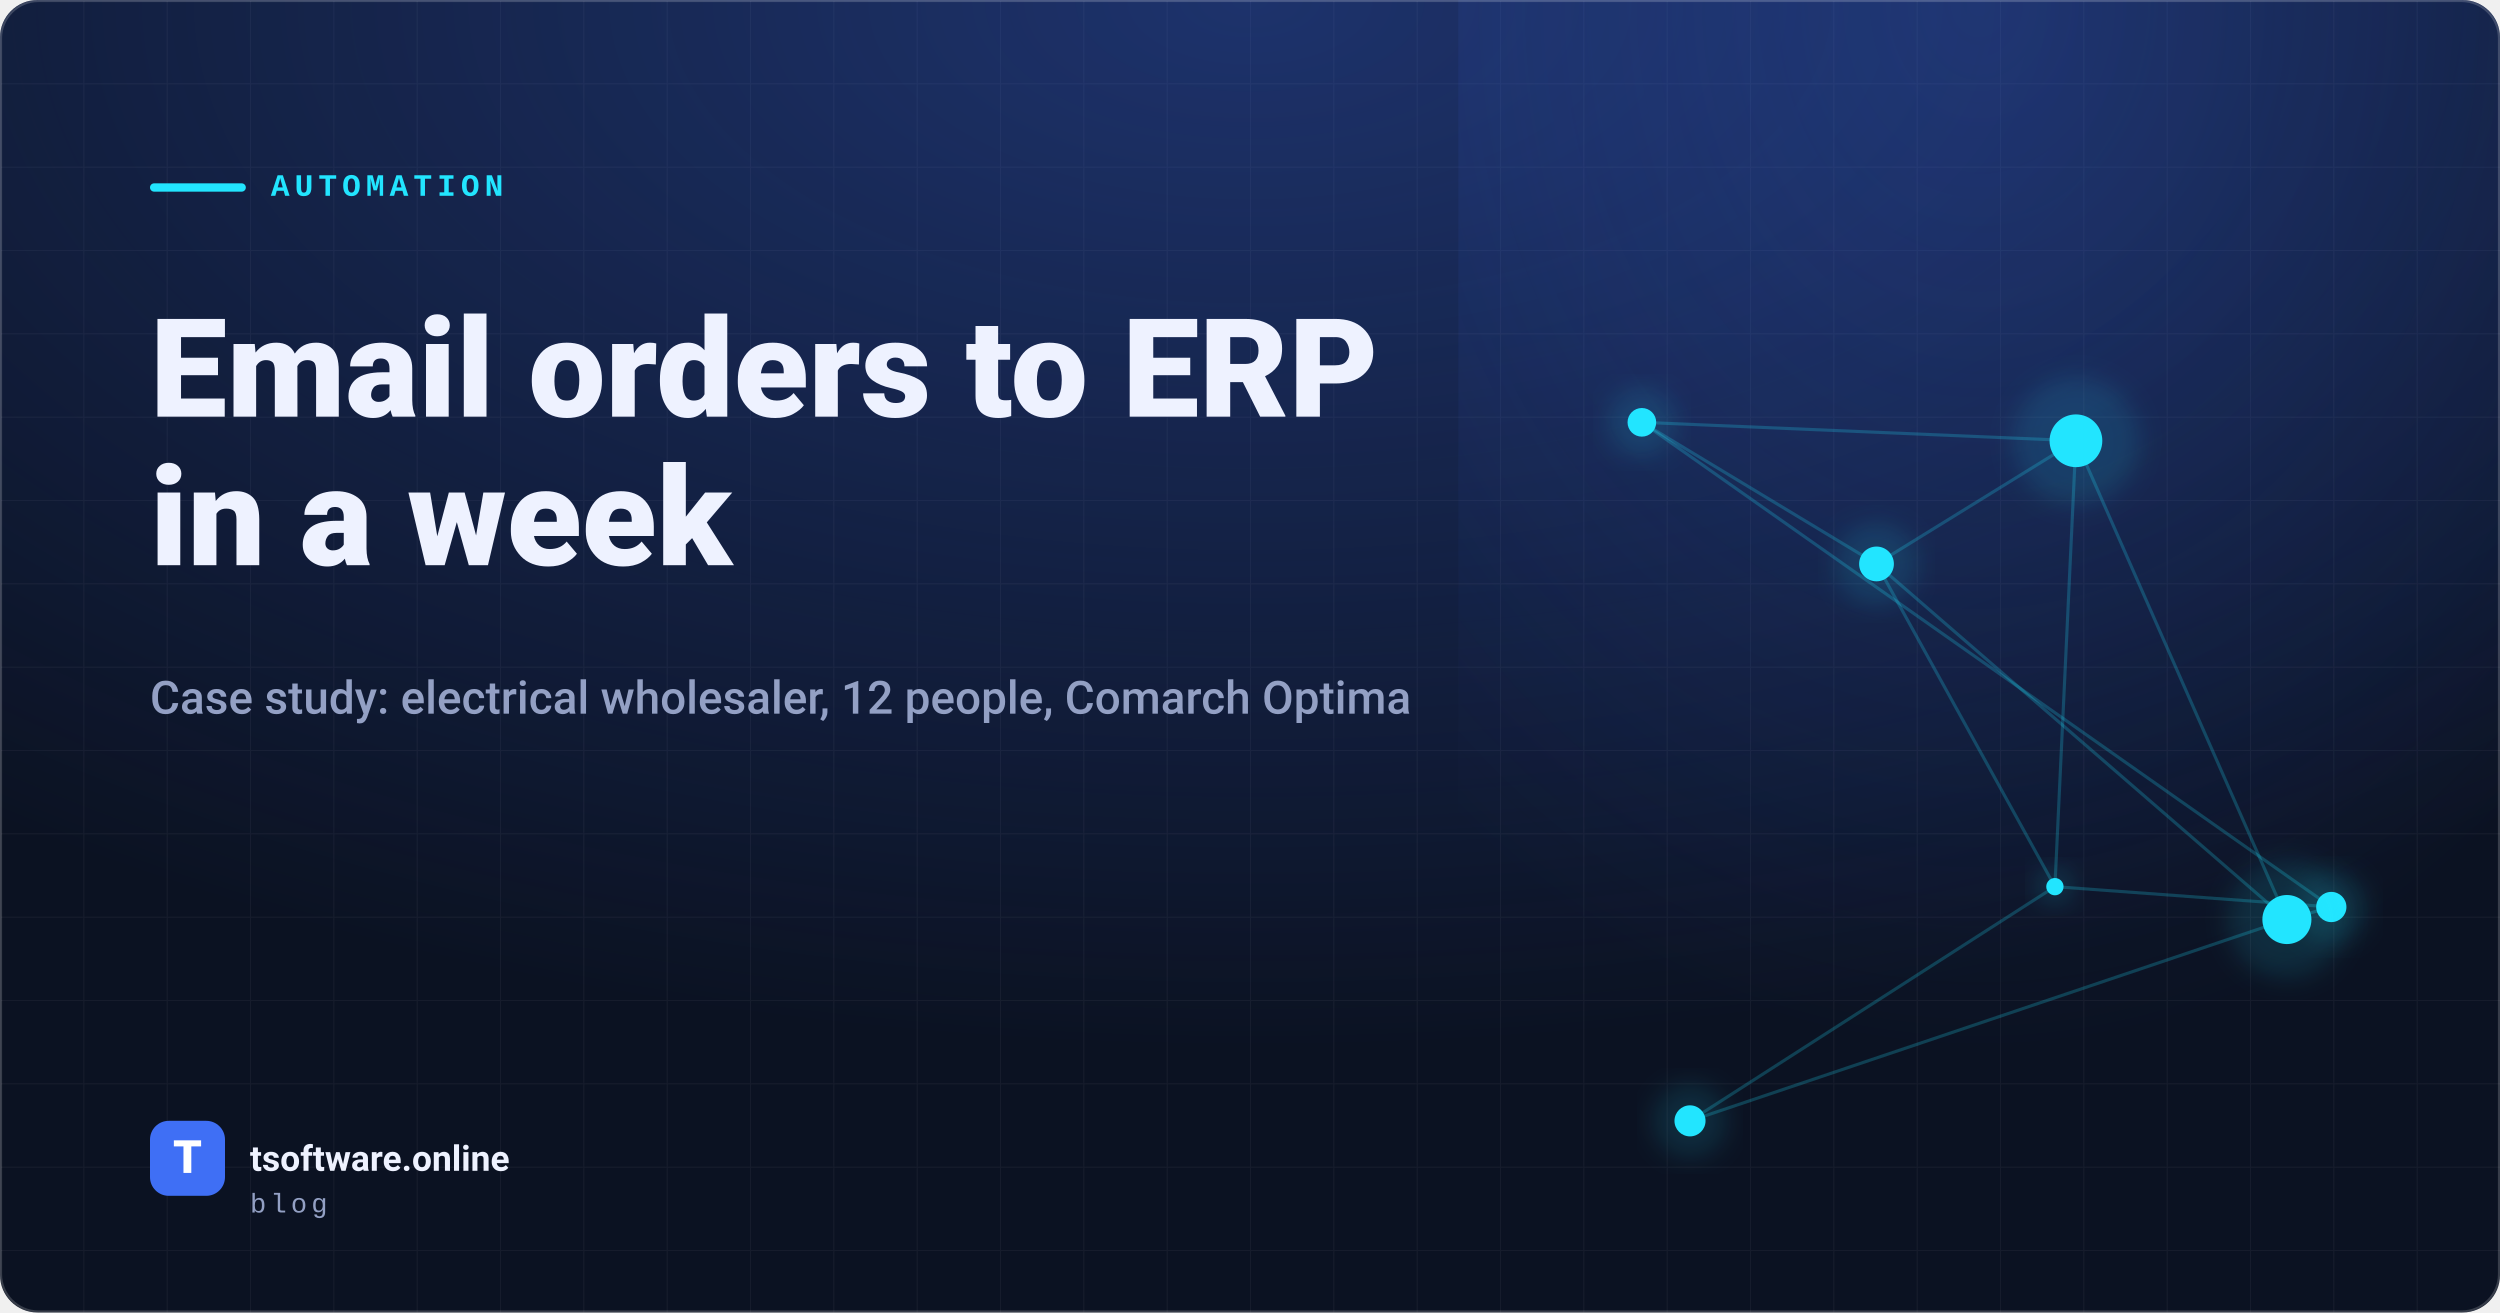
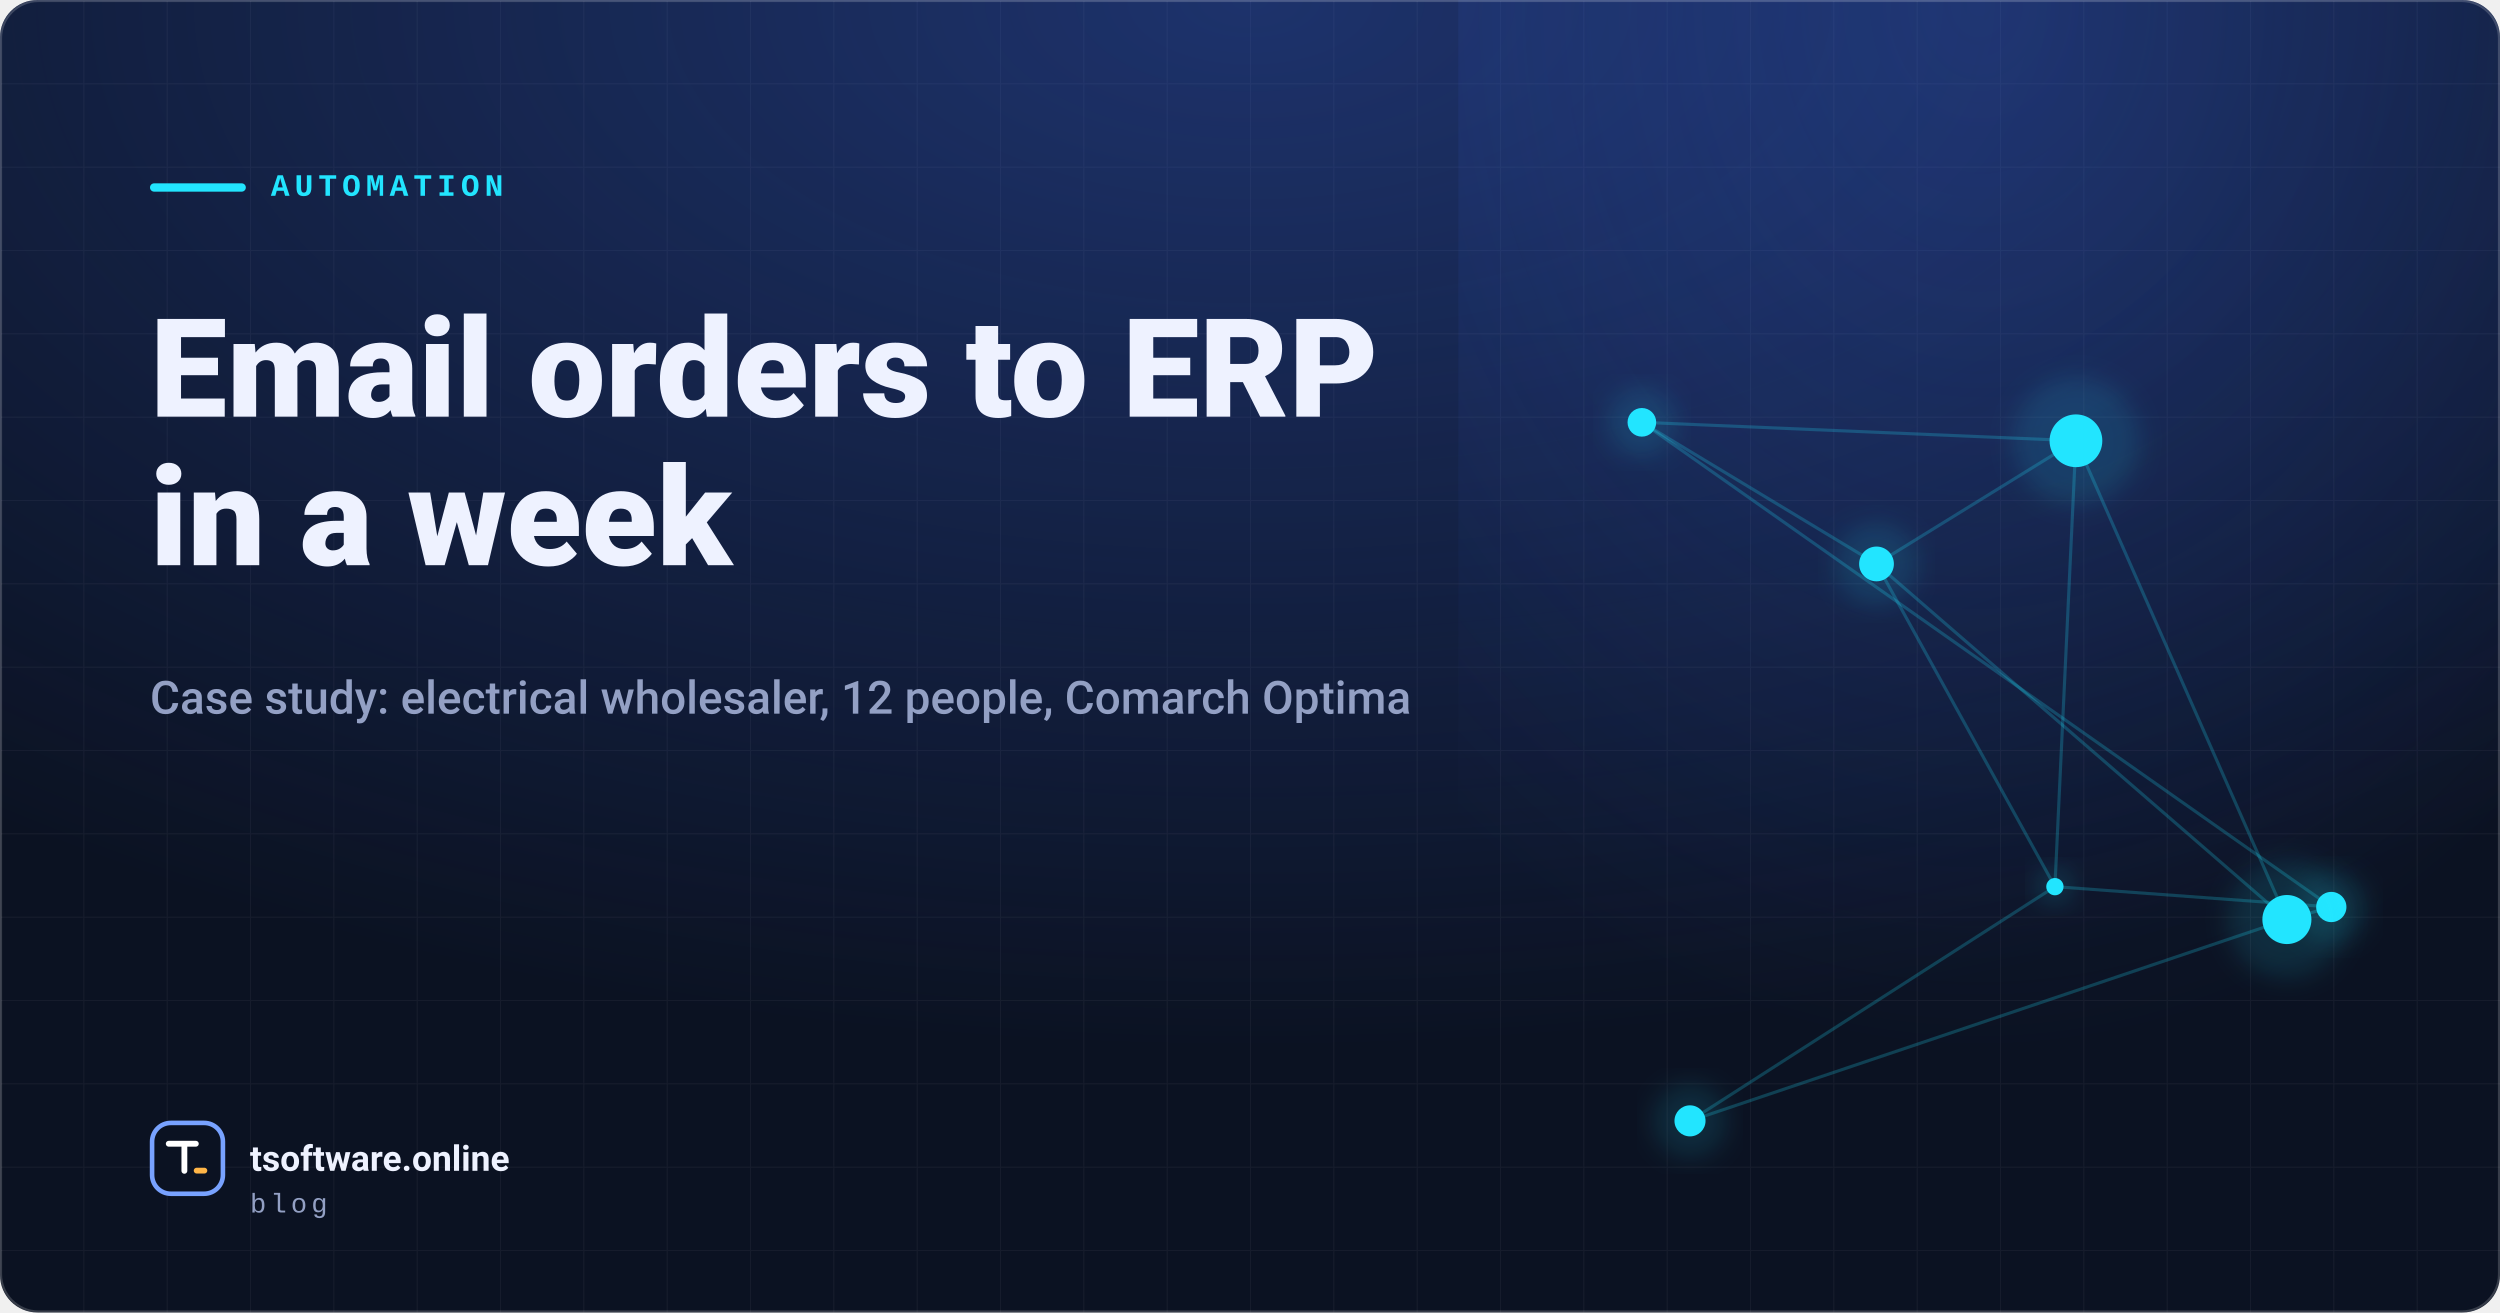
<svg xmlns="http://www.w3.org/2000/svg" viewBox="0 0 1200 630" width="1200" height="630" role="img" aria-label="Email orders to ERP in a week" font-family="'IBM Plex Sans','Segoe UI',Roboto,Helvetica,Arial,sans-serif">
  <defs>
-     <pattern id="gnip26k-grid" width="40" height="40" patternUnits="userSpaceOnUse">
+     <pattern id="gruqqn8-grid" width="40" height="40" patternUnits="userSpaceOnUse">
      <path d="M40 0H0V40" fill="none" stroke="rgba(255,255,255,0.045)" stroke-width="1" />
    </pattern>
-     <radialGradient id="gnip26k-glow" cx="50%" cy="0%" r="80%">
+     <radialGradient id="gruqqn8-glow" cx="50%" cy="0%" r="80%">
      <stop offset="0" stop-color="#3f6ff5" stop-opacity="0.35" />
      <stop offset="1" stop-color="#3f6ff5" stop-opacity="0" />
    </radialGradient>
-     <linearGradient id="gnip26k-neonbar" x1="0" x2="1">
+     <linearGradient id="gruqqn8-neonbar" x1="0" x2="1">
      <stop offset="0" stop-color="#22e5ff" />
      <stop offset="1" stop-color="#78a2ff" />
    </linearGradient>
-     <linearGradient id="gnip26k-pinkbar" x1="0" x2="1">
+     <linearGradient id="gruqqn8-pinkbar" x1="0" x2="1">
      <stop offset="0" stop-color="#ff4d8d" />
      <stop offset="1" stop-color="#ff8aa6" />
    </linearGradient>
-     <linearGradient id="gnip26k-okbar" x1="0" x2="1">
+     <linearGradient id="gruqqn8-okbar" x1="0" x2="1">
      <stop offset="0" stop-color="#3ddc84" />
      <stop offset="1" stop-color="#9ef0c0" />
    </linearGradient>
-     <marker id="gnip26k-arr" viewBox="0 0 10 10" refX="9" refY="5" markerWidth="7" markerHeight="7" orient="auto-start-reverse">
+     <marker id="gruqqn8-arr" viewBox="0 0 10 10" refX="9" refY="5" markerWidth="7" markerHeight="7" orient="auto-start-reverse">
      <path d="M0 0L10 5L0 10z" fill="#93a0c4" />
    </marker>
-     <marker id="gnip26k-arr-neon" viewBox="0 0 10 10" refX="9" refY="5" markerWidth="7" markerHeight="7" orient="auto-start-reverse">
+     <marker id="gruqqn8-arr-neon" viewBox="0 0 10 10" refX="9" refY="5" markerWidth="7" markerHeight="7" orient="auto-start-reverse">
      <path d="M0 0L10 5L0 10z" fill="#22e5ff" />
    </marker>
-     <marker id="gnip26k-arr-pink" viewBox="0 0 10 10" refX="9" refY="5" markerWidth="7" markerHeight="7" orient="auto-start-reverse">
+     <marker id="gruqqn8-arr-pink" viewBox="0 0 10 10" refX="9" refY="5" markerWidth="7" markerHeight="7" orient="auto-start-reverse">
      <path d="M0 0L10 5L0 10z" fill="#ff4d8d" />
    </marker>
-     <filter id="gnip26k-soft" x="-20%" y="-20%" width="140%" height="140%">
+     <filter id="gruqqn8-soft" x="-20%" y="-20%" width="140%" height="140%">
      <feGaussianBlur stdDeviation="6" />
    </filter>
-     <clipPath id="gnip26k-frame">
+     <clipPath id="gruqqn8-frame">
      <rect width="1200" height="630" rx="18" />
    </clipPath>
  </defs>
-   <g clip-path="url(#gnip26k-frame)">
+   <g clip-path="url(#gruqqn8-frame)">
    <rect width="1200" height="630" fill="#0b1222" />
-     <rect width="1200" height="630" fill="url(#gnip26k-grid)" />
-     <rect width="1200" height="630" fill="url(#gnip26k-glow)" />
-     <rect x="700" y="0" width="500" height="630" fill="url(#gnip26k-glow)" opacity="0.6" />
+     <rect width="1200" height="630" fill="url(#gruqqn8-grid)" />
+     <rect width="1200" height="630" fill="url(#gruqqn8-glow)" />
+     <rect x="700" y="0" width="500" height="630" fill="url(#gruqqn8-glow)" opacity="0.6" />
    <line x1="811.203" y1="538.012" x2="986.355" y2="425.593" stroke="#22e5ff" stroke-opacity="0.22" stroke-width="1.5" />
    <line x1="811.203" y1="538.012" x2="1097.712" y2="441.377" stroke="#22e5ff" stroke-opacity="0.22" stroke-width="1.5" />
    <line x1="996.45" y1="211.574" x2="900.724" y2="270.691" stroke="#22e5ff" stroke-opacity="0.22" stroke-width="1.5" />
    <line x1="996.45" y1="211.574" x2="986.355" y2="425.593" stroke="#22e5ff" stroke-opacity="0.22" stroke-width="1.5" />
    <line x1="996.45" y1="211.574" x2="1097.712" y2="441.377" stroke="#22e5ff" stroke-opacity="0.22" stroke-width="1.5" />
    <line x1="996.45" y1="211.574" x2="788.097" y2="202.716" stroke="#22e5ff" stroke-opacity="0.22" stroke-width="1.5" />
    <line x1="900.724" y1="270.691" x2="986.355" y2="425.593" stroke="#22e5ff" stroke-opacity="0.22" stroke-width="1.5" />
    <line x1="900.724" y1="270.691" x2="1097.712" y2="441.377" stroke="#22e5ff" stroke-opacity="0.22" stroke-width="1.5" />
    <line x1="900.724" y1="270.691" x2="788.097" y2="202.716" stroke="#22e5ff" stroke-opacity="0.22" stroke-width="1.5" />
    <line x1="1119.025" y1="435.364" x2="986.355" y2="425.593" stroke="#22e5ff" stroke-opacity="0.22" stroke-width="1.5" />
    <line x1="1119.025" y1="435.364" x2="1097.712" y2="441.377" stroke="#22e5ff" stroke-opacity="0.22" stroke-width="1.5" />
    <line x1="1119.025" y1="435.364" x2="788.097" y2="202.716" stroke="#22e5ff" stroke-opacity="0.22" stroke-width="1.5" />
-     <circle cx="811.203" cy="538.012" r="17.892" fill="#22e5ff" opacity="0.12" filter="url(#gnip26k-soft)" />
+     <circle cx="811.203" cy="538.012" r="17.892" fill="#22e5ff" opacity="0.12" filter="url(#gruqqn8-soft)" />
    <circle cx="811.203" cy="538.012" r="7.455" fill="#22e5ff" />
-     <circle cx="996.45" cy="211.574" r="30.385" fill="#22e5ff" opacity="0.12" filter="url(#gnip26k-soft)" />
+     <circle cx="996.45" cy="211.574" r="30.385" fill="#22e5ff" opacity="0.12" filter="url(#gruqqn8-soft)" />
    <circle cx="996.45" cy="211.574" r="12.661" fill="#22e5ff" />
-     <circle cx="900.724" cy="270.691" r="20.029" fill="#22e5ff" opacity="0.12" filter="url(#gnip26k-soft)" />
+     <circle cx="900.724" cy="270.691" r="20.029" fill="#22e5ff" opacity="0.12" filter="url(#gruqqn8-soft)" />
    <circle cx="900.724" cy="270.691" r="8.345" fill="#22e5ff" />
-     <circle cx="1119.025" cy="435.364" r="17.423" fill="#22e5ff" opacity="0.12" filter="url(#gnip26k-soft)" />
+     <circle cx="1119.025" cy="435.364" r="17.423" fill="#22e5ff" opacity="0.12" filter="url(#gruqqn8-soft)" />
    <circle cx="1119.025" cy="435.364" r="7.259" fill="#22e5ff" />
-     <circle cx="986.355" cy="425.593" r="9.966" fill="#22e5ff" opacity="0.12" filter="url(#gnip26k-soft)" />
+     <circle cx="986.355" cy="425.593" r="9.966" fill="#22e5ff" opacity="0.12" filter="url(#gruqqn8-soft)" />
    <circle cx="986.355" cy="425.593" r="4.153" fill="#22e5ff" />
-     <circle cx="1097.712" cy="441.377" r="28.26" fill="#22e5ff" opacity="0.12" filter="url(#gnip26k-soft)" />
+     <circle cx="1097.712" cy="441.377" r="28.26" fill="#22e5ff" opacity="0.12" filter="url(#gruqqn8-soft)" />
    <circle cx="1097.712" cy="441.377" r="11.775" fill="#22e5ff" />
-     <circle cx="788.097" cy="202.716" r="16.503" fill="#22e5ff" opacity="0.12" filter="url(#gnip26k-soft)" />
+     <circle cx="788.097" cy="202.716" r="16.503" fill="#22e5ff" opacity="0.12" filter="url(#gruqqn8-soft)" />
    <circle cx="788.097" cy="202.716" r="6.876" fill="#22e5ff" />
    <rect x="72" y="88" width="46" height="4" rx="2" fill="#22e5ff" />
    <text x="130" y="94" font-family="'IBM Plex Mono',ui-monospace,Consolas,'Liberation Mono',monospace" font-size="15" font-weight="600" fill="#22e5ff" text-anchor="start" letter-spacing="2.4">AUTOMATION</text>
    <text x="72" y="200" font-family="'Bricolage Grotesque','IBM Plex Sans','Segoe UI',Roboto,Helvetica,Arial,sans-serif" font-size="66" font-weight="800" fill="#eef2ff" text-anchor="start">Email orders to ERP</text>
    <text x="72" y="271.28" font-family="'Bricolage Grotesque','IBM Plex Sans','Segoe UI',Roboto,Helvetica,Arial,sans-serif" font-size="66" font-weight="800" fill="#eef2ff" text-anchor="start">in a week</text>
    <text x="72" y="342.56" font-family="'IBM Plex Sans','Segoe UI',Roboto,Helvetica,Arial,sans-serif" font-size="22" font-weight="500" fill="#93a0c4" text-anchor="start">Case study: electrical wholesaler, 12 people, Comarch Optima</text>
-     <rect x="72" y="538" width="36" height="36" rx="9" fill="#3f6ff5" />
-     <text x="90" y="563" font-family="'Bricolage Grotesque','IBM Plex Sans','Segoe UI',Roboto,Helvetica,Arial,sans-serif" font-size="22" font-weight="800" fill="#fff" text-anchor="middle">T</text>
+     <rect x="73" y="539" width="34" height="34" rx="9" fill="#0b1222" stroke="#78a2ff" stroke-width="2.2" />
+     <path d="M81 549h13M88.5 549v13" fill="none" stroke="#fff" stroke-width="2.8" stroke-linecap="round" />
+     <rect x="93" y="560.5" width="6.5" height="2.8" rx="1.4" fill="#ffb547" />
    <text x="120" y="562" font-family="'IBM Plex Sans','Segoe UI',Roboto,Helvetica,Arial,sans-serif" font-size="17" font-weight="600" fill="#eef2ff" text-anchor="start">tsoftware.online</text>
    <text x="120" y="582" font-family="'IBM Plex Mono',ui-monospace,Consolas,'Liberation Mono',monospace" font-size="13" font-weight="500" fill="#93a0c4" text-anchor="start" letter-spacing="2">blog</text>
  </g>
  <rect x="0.5" y="0.5" width="1199" height="629" rx="18" fill="none" stroke="rgba(255,255,255,0.18)" />
</svg>
